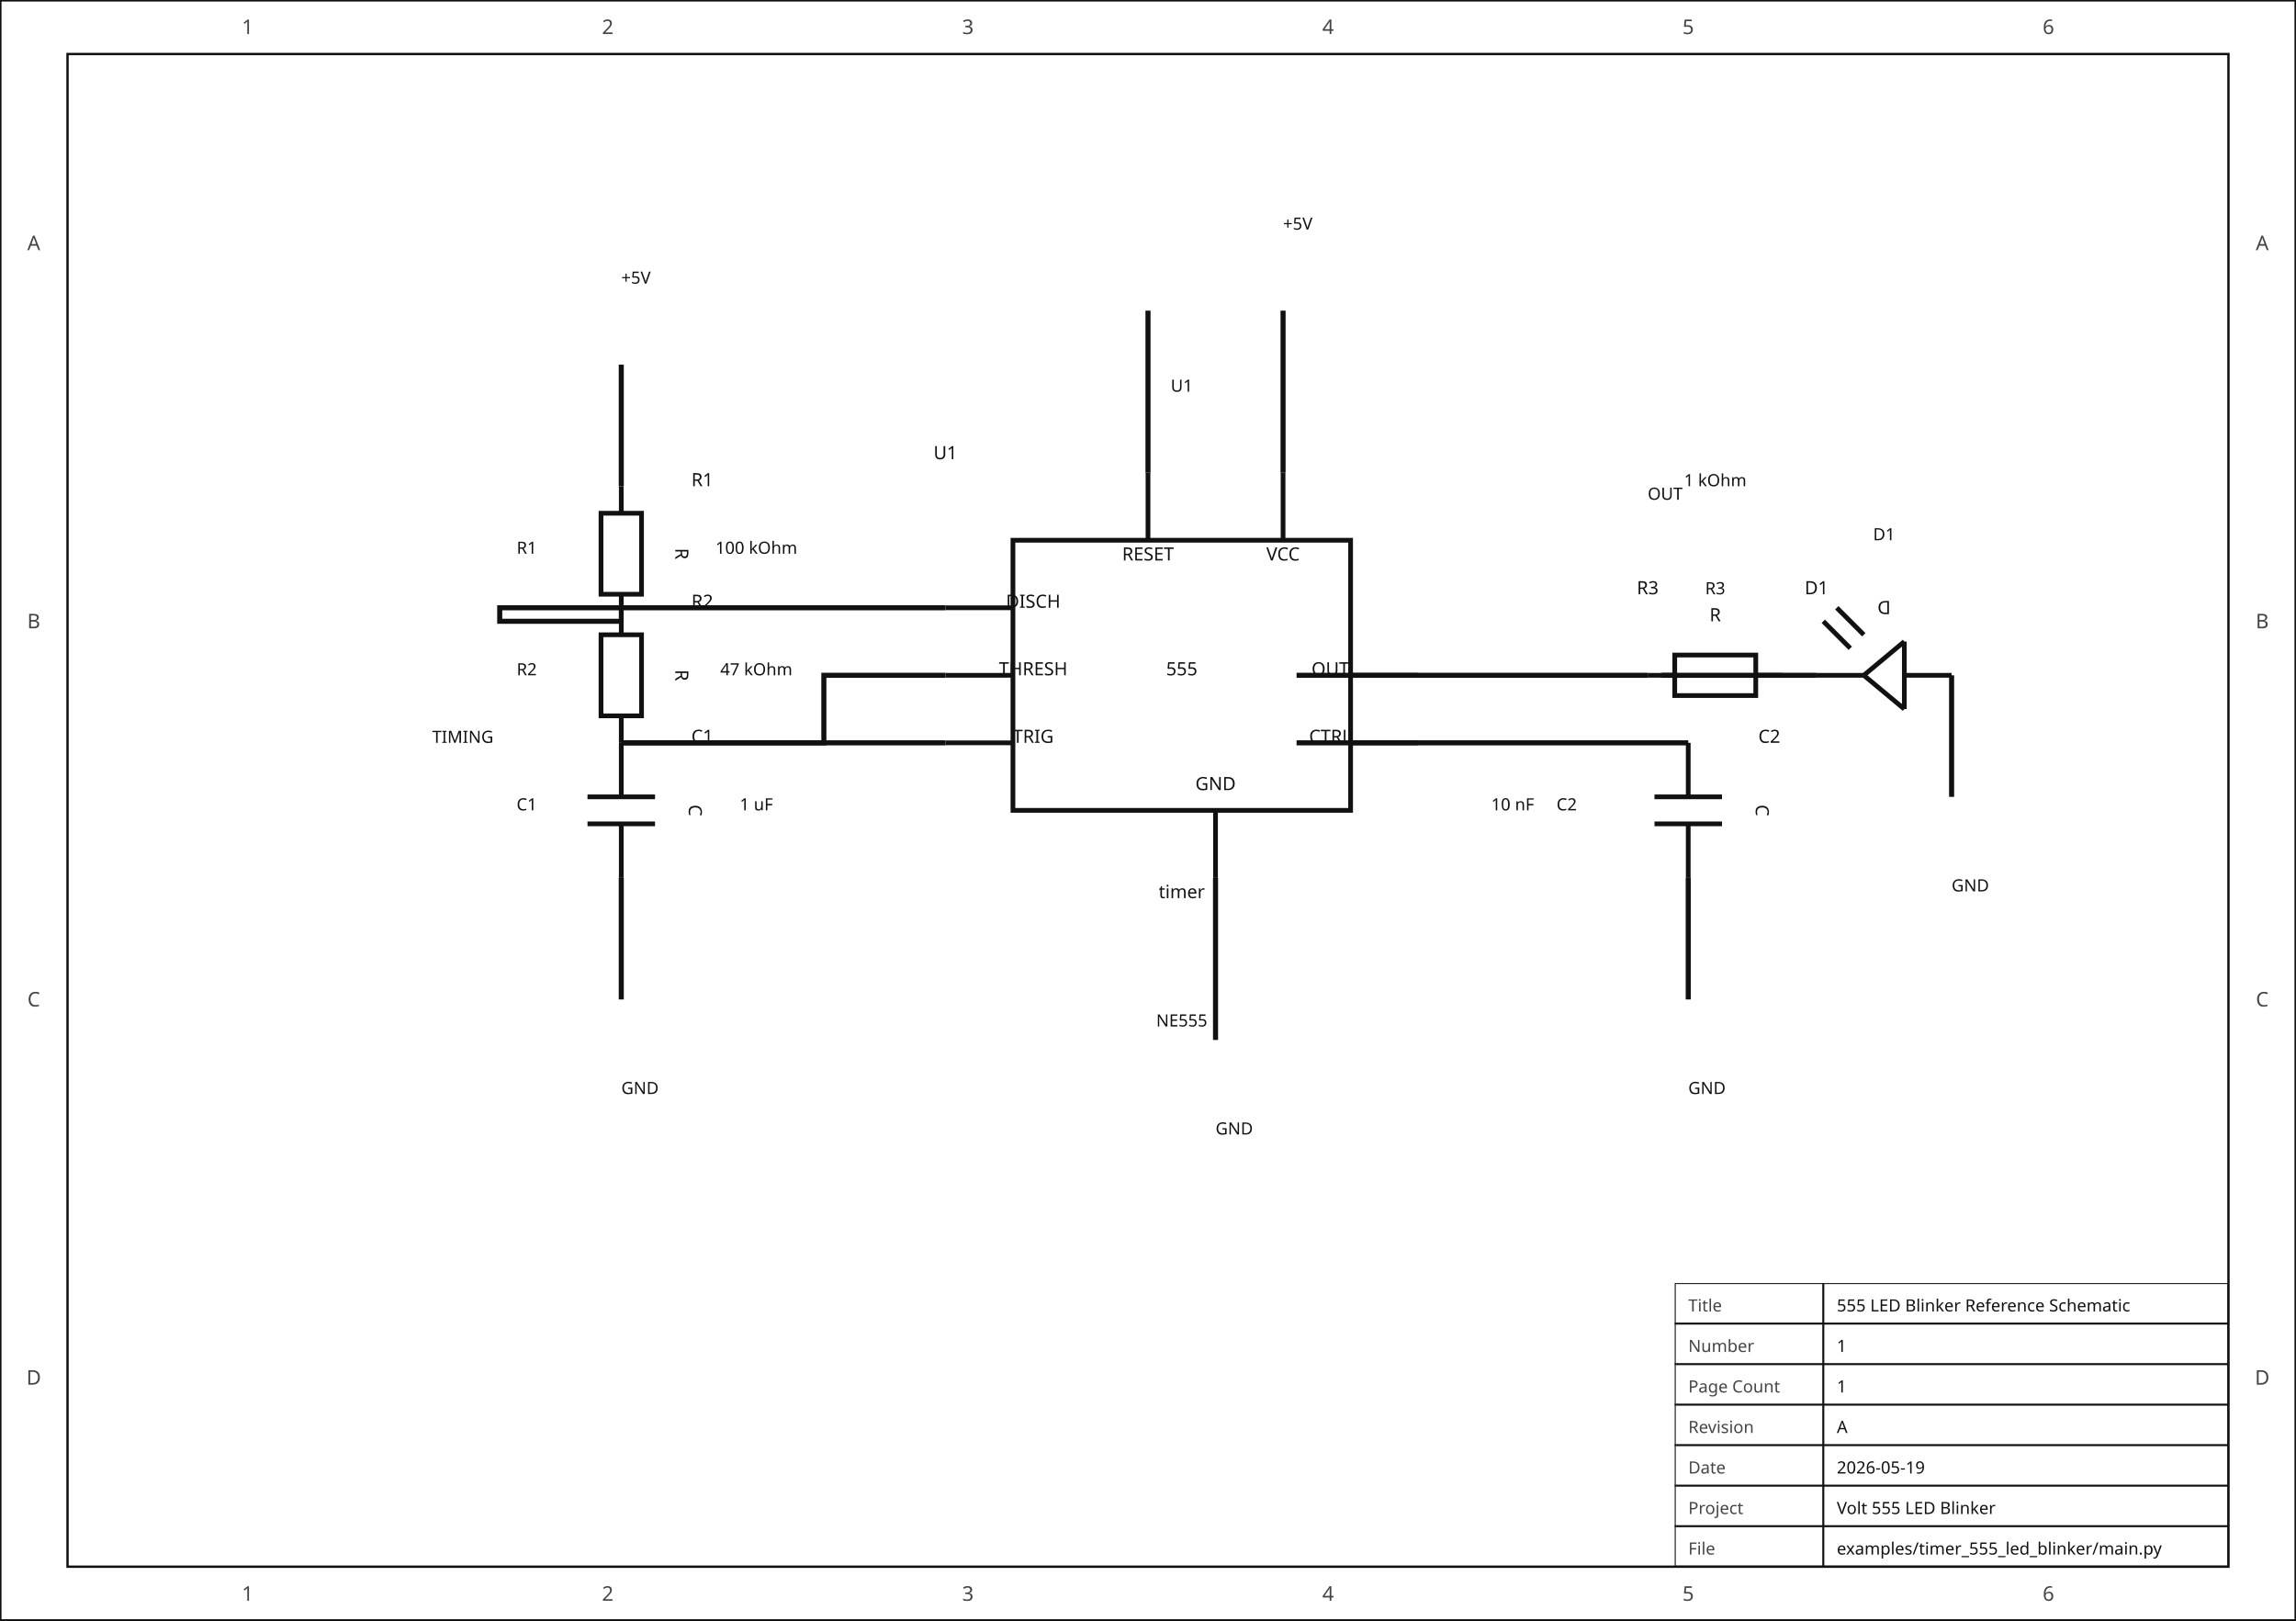
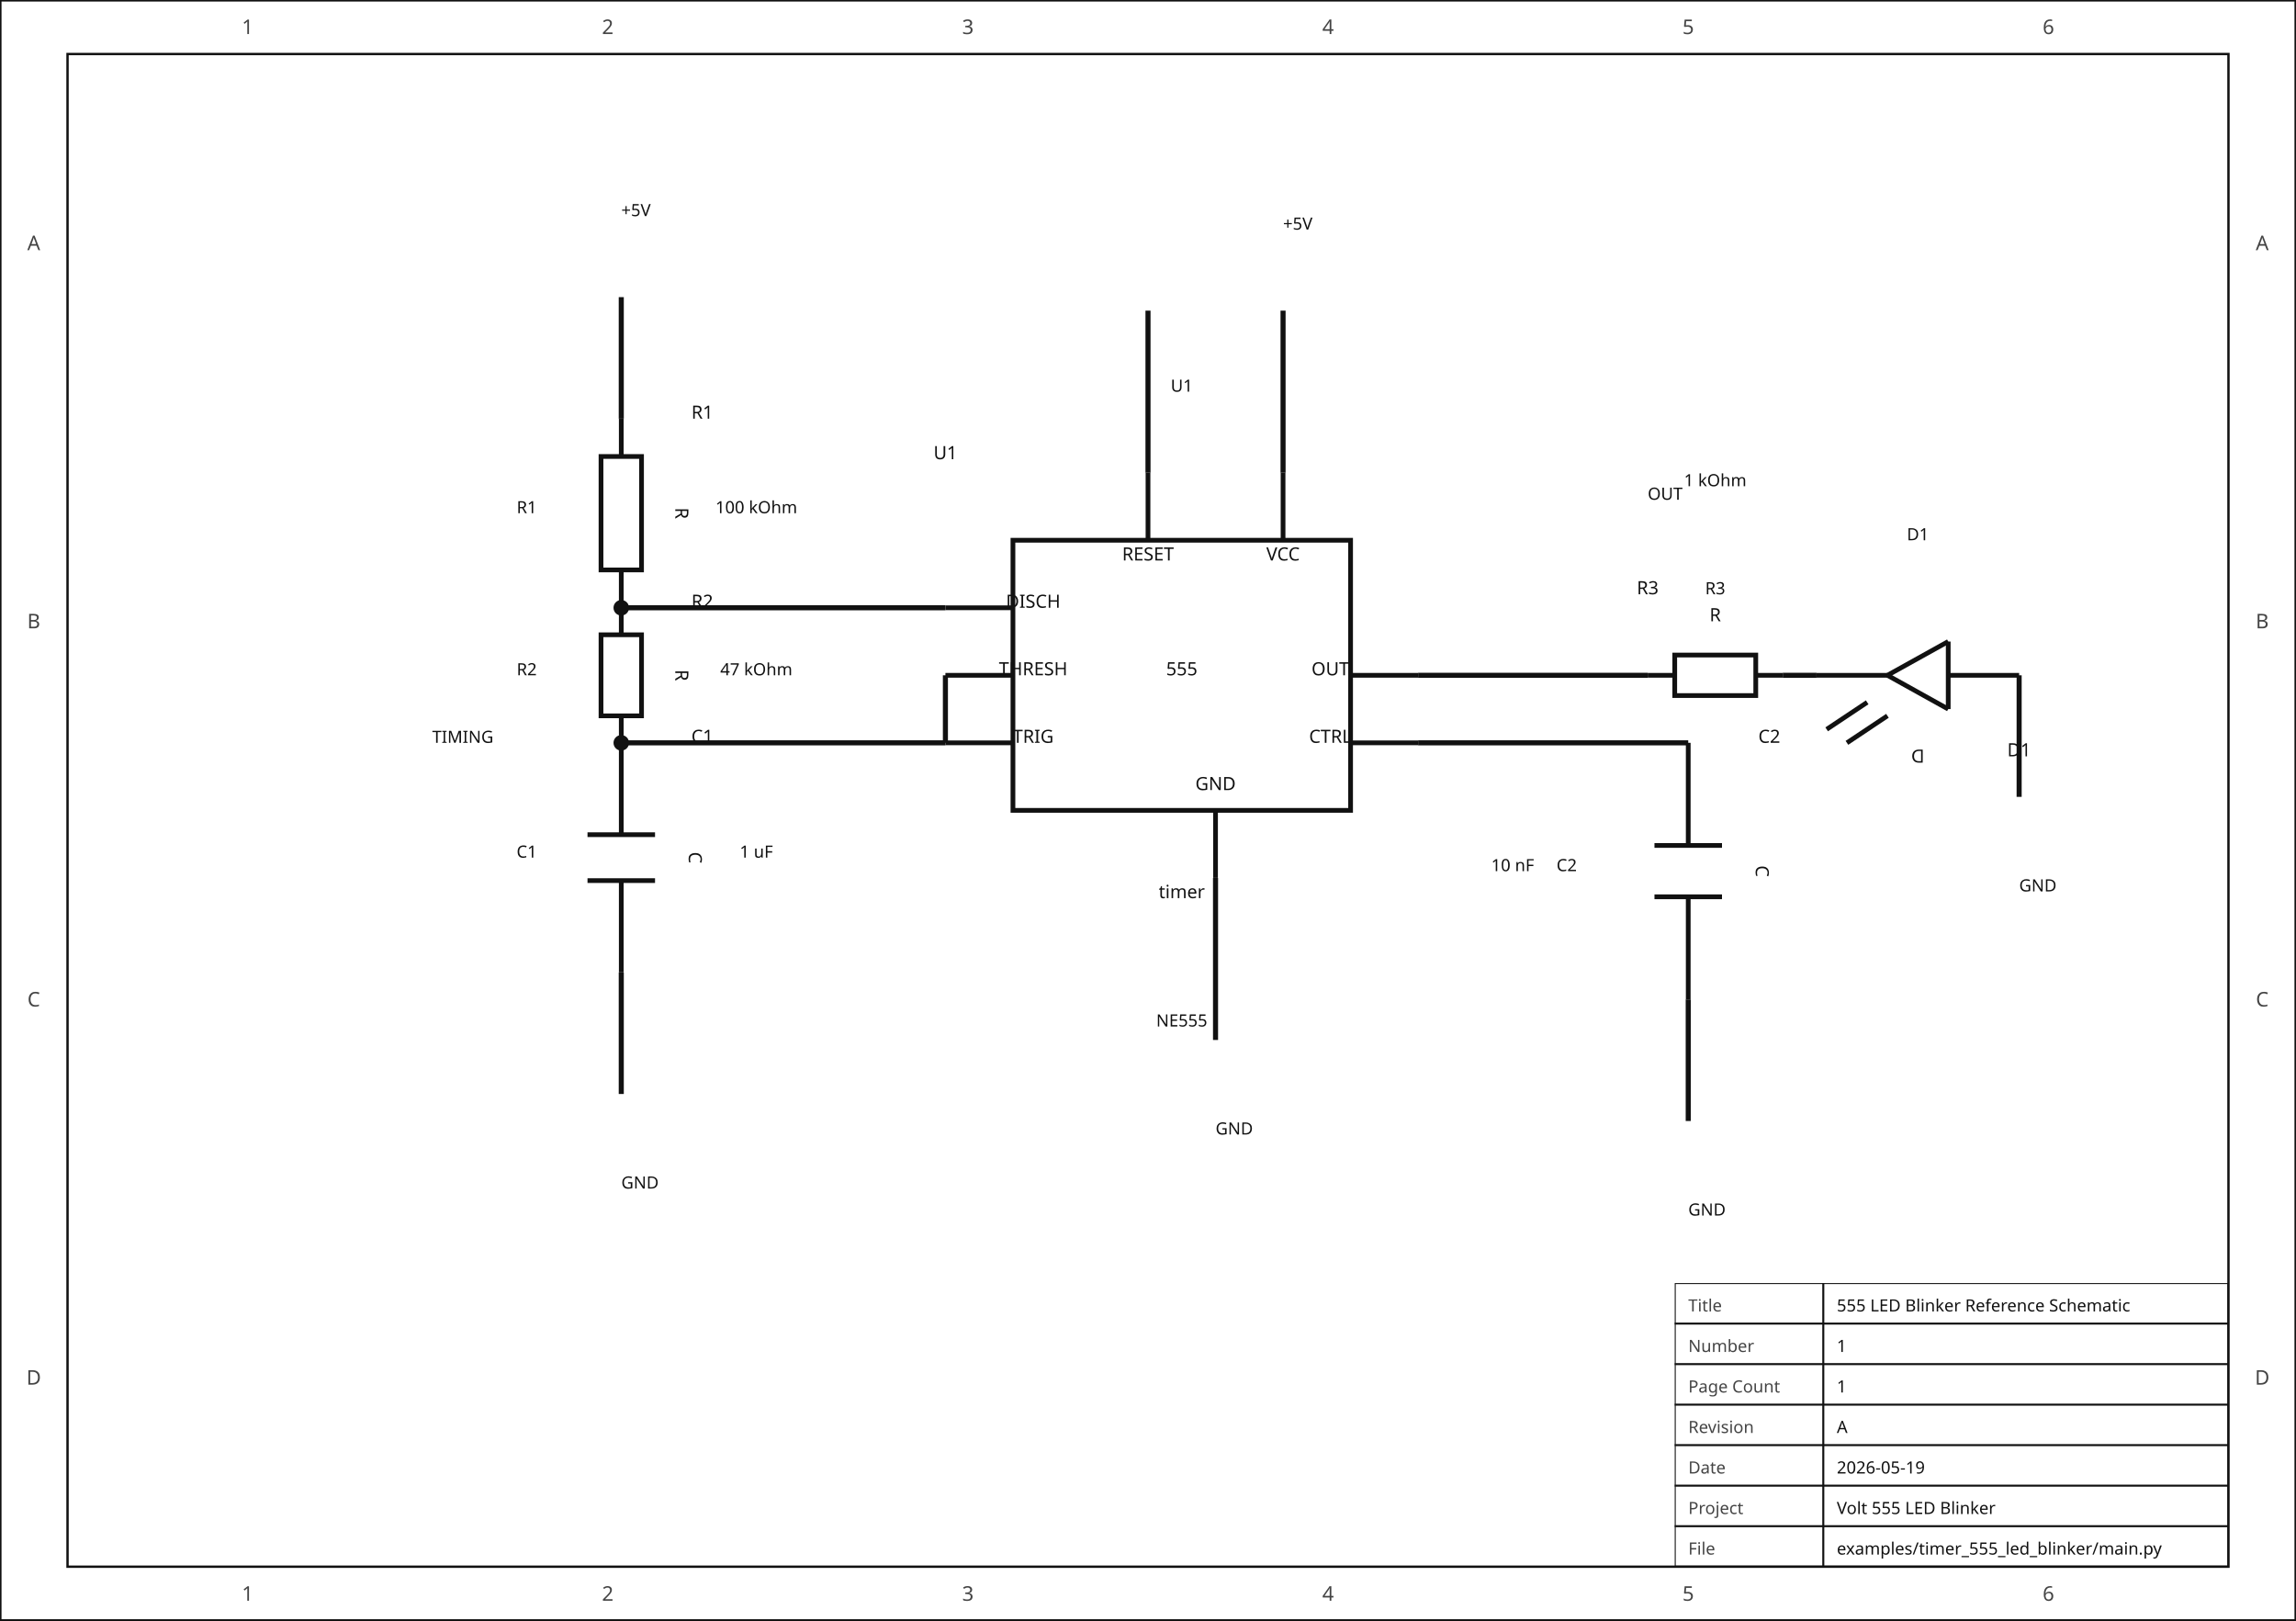
<svg xmlns="http://www.w3.org/2000/svg" viewBox="0 0 340 240" width="340" height="240">
  <style>.document-background,.sheet{fill:#fff;stroke:none}.sheet-border{fill:none;stroke:#111;stroke-width:0.45}.drawing-frame{fill:none;stroke:#111;stroke-width:0.35}.sheet-grid{stroke:none}.sheet-grid-dot{fill:#d7d7d7;stroke:none}.coordinate-zone-label{font:3px sans-serif;fill:#444;text-anchor:middle;dominant-baseline:middle}.sheet-title{font-weight:600}.title-block-outline,.title-block-rule{fill:none;stroke:#111;stroke-width:0.3}.title-block-label{font:2.5px sans-serif;fill:#444;text-anchor:start}.title-block-value{font:2.5px sans-serif;fill:#111;text-anchor:start}.sheet-region-frame{fill:#fff;fill-opacity:0;stroke:#78716c;stroke-width:0.35}.sheet-region-frame.dashed{stroke-dasharray:3 2}.sheet-region-title{font:3.2px sans-serif;fill:#57534e;text-anchor:start;font-weight:600}.wire-run{fill:none;stroke:#111;stroke-width:0.75}.net-label{font:2.5px sans-serif;fill:#111;text-anchor:start}.junction{fill:#111;stroke:none}.power-port-line,.ground-bar{stroke:#111;stroke-width:0.55}.no-connect-line{stroke:#111;stroke-width:0.65}.power-port-shape,.sheet-port-shape{fill:#fff;stroke:#111;stroke-width:0.55}.power-port-label,.sheet-port-label{font:2.45px sans-serif;fill:#111;text-anchor:middle}.symbol-field{font:2.5px sans-serif;fill:#111;text-anchor:middle}.symbol-line,.symbol-rectangle,.symbol-circle,.symbol-arc{fill:none;stroke:#111;stroke-width:0.7}.symbol-text,.reference{font:2.7px sans-serif;fill:#111;text-anchor:middle}</style>
  <rect class="document-background" x="0" y="0" width="340" height="240" />
  <g class="schematic-sheet" data-sheet="sheet:0" transform="translate(0 0)">
    <defs>
      <clipPath id="title-block-clip-sheet-0">
        <rect x="0" y="0" width="82" height="42" />
      </clipPath>
    </defs>
    <rect class="sheet" x="0" y="0" width="340" height="240" />
    <rect class="sheet-border" x="0" y="0" width="340" height="240" />
    <rect class="drawing-frame" x="10" y="8" width="320" height="224" />
    <g class="coordinate-zones">
      <text class="coordinate-zone-label column" x="36.667" y="4">1</text>
      <text class="coordinate-zone-label column" x="36.667" y="236">1</text>
      <text class="coordinate-zone-label column" x="90" y="4">2</text>
      <text class="coordinate-zone-label column" x="90" y="236">2</text>
      <text class="coordinate-zone-label column" x="143.333" y="4">3</text>
      <text class="coordinate-zone-label column" x="143.333" y="236">3</text>
      <text class="coordinate-zone-label column" x="196.667" y="4">4</text>
      <text class="coordinate-zone-label column" x="196.667" y="236">4</text>
      <text class="coordinate-zone-label column" x="250" y="4">5</text>
      <text class="coordinate-zone-label column" x="250" y="236">5</text>
      <text class="coordinate-zone-label column" x="303.333" y="4">6</text>
      <text class="coordinate-zone-label column" x="303.333" y="236">6</text>
      <text class="coordinate-zone-label row" x="5" y="36">A</text>
      <text class="coordinate-zone-label row" x="335" y="36">A</text>
      <text class="coordinate-zone-label row" x="5" y="92">B</text>
      <text class="coordinate-zone-label row" x="335" y="92">B</text>
      <text class="coordinate-zone-label row" x="5" y="148">C</text>
      <text class="coordinate-zone-label row" x="335" y="148">C</text>
      <text class="coordinate-zone-label row" x="5" y="204">D</text>
      <text class="coordinate-zone-label row" x="335" y="204">D</text>
    </g>
    <g class="title-block" transform="translate(248 190)" clip-path="url(#title-block-clip-sheet-0)">
      <rect class="title-block-outline" x="0" y="0" width="82" height="42" />
      <line class="title-block-rule" x1="22" y1="0" x2="22" y2="42" />
      <line class="title-block-rule" x1="0" y1="6" x2="82" y2="6" />
      <line class="title-block-rule" x1="0" y1="12" x2="82" y2="12" />
      <line class="title-block-rule" x1="0" y1="18" x2="82" y2="18" />
      <line class="title-block-rule" x1="0" y1="24" x2="82" y2="24" />
      <line class="title-block-rule" x1="0" y1="30" x2="82" y2="30" />
      <line class="title-block-rule" x1="0" y1="36" x2="82" y2="36" />
      <text class="title-block-label" x="2" y="4.2">Title</text>
      <text class="title-block-value sheet-title" x="24" y="4.2">555 LED Blinker Reference Schematic</text>
      <text class="title-block-label" x="2" y="10.2">Number</text>
      <text class="title-block-value" x="24" y="10.2">1</text>
      <text class="title-block-label" x="2" y="16.2">Page Count</text>
      <text class="title-block-value" x="24" y="16.2">1</text>
      <text class="title-block-label" x="2" y="22.2">Revision</text>
      <text class="title-block-value" x="24" y="22.2">A</text>
      <text class="title-block-label" x="2" y="28.2">Date</text>
      <text class="title-block-value" x="24" y="28.2">2026-05-19</text>
      <text class="title-block-label" x="2" y="34.2">Project</text>
      <text class="title-block-value" x="24" y="34.2">Volt 555 LED Blinker</text>
      <text class="title-block-label" x="2" y="40.2">File</text>
      <text class="title-block-value" x="24" y="40.2">examples/timer_555_led_blinker/main.py</text>
    </g>
    <g class="layer layer-regions">
    </g>
    <g class="layer layer-symbols">
      <g class="symbol-instance" data-component="component:0" data-symbol-definition="symbol_def:0" transform="translate(140 80) rotate(0)">
        <text class="reference" x="0" y="-12">U1</text>
        <rect class="symbol-rectangle" x="10" y="0" width="50" height="40" />
        <text class="symbol-text" x="35" y="20" transform="rotate(0 35 20)">555</text>
        <text class="symbol-text" x="35" y="53" transform="rotate(0 35 53)">timer</text>
        <line class="symbol-line" x1="0" y1="10" x2="10" y2="10" />
        <text class="symbol-text" x="13" y="10" transform="rotate(0 13 10)">DISCH</text>
        <line class="symbol-line" x1="0" y1="20" x2="10" y2="20" />
        <text class="symbol-text" x="13" y="20" transform="rotate(0 13 20)">THRESH</text>
        <line class="symbol-line" x1="0" y1="30" x2="10" y2="30" />
        <text class="symbol-text" x="13" y="30" transform="rotate(0 13 30)">TRIG</text>
        <line class="symbol-line" x1="70" y1="20" x2="60" y2="20" />
        <text class="symbol-text" x="57" y="20" transform="rotate(0 57 20)">OUT</text>
        <line class="symbol-line" x1="70" y1="30" x2="60" y2="30" />
        <text class="symbol-text" x="57" y="30" transform="rotate(0 57 30)">CTRL</text>
        <line class="symbol-line" x1="30" y1="-10" x2="30" y2="0" />
        <text class="symbol-text" x="30" y="3" transform="rotate(0 30 3)">RESET</text>
        <line class="symbol-line" x1="50" y1="-10" x2="50" y2="0" />
        <text class="symbol-text" x="50" y="3" transform="rotate(0 50 3)">VCC</text>
        <line class="symbol-line" x1="40" y1="50" x2="40" y2="40" />
        <text class="symbol-text" x="40" y="37" transform="rotate(0 40 37)">GND</text>
      </g>
-       <g class="symbol-instance" data-component="component:1" data-symbol-definition="symbol_def:1" transform="translate(92 72) rotate(90)">
+       <g class="symbol-instance" data-component="component:1" data-symbol-definition="symbol_def:1" transform="translate(92 62) rotate(90)">
        <text class="reference" x="0" y="-12" transform="rotate(-90 0 -12)">R1</text>
-         <line class="symbol-line" x1="0" y1="0" x2="4" y2="0" />
-         <rect class="symbol-rectangle" x="4" y="-3" width="12" height="6" />
-         <line class="symbol-line" x1="16" y1="0" x2="20" y2="0" />
-         <text class="symbol-text" x="10" y="-8" transform="rotate(0 10 -8)">R</text>
+         <line class="symbol-line" x1="0" y1="0" x2="5.6" y2="0" />
+         <rect class="symbol-rectangle" x="5.6" y="-3" width="16.8" height="6" />
+         <line class="symbol-line" x1="22.4" y1="0" x2="28" y2="0" />
+         <text class="symbol-text" x="14" y="-8" transform="rotate(0 14 -8)">R</text>
      </g>
-       <g class="symbol-instance" data-component="component:2" data-symbol-definition="symbol_def:1" transform="translate(92 90) rotate(90)">
+       <g class="symbol-instance" data-component="component:2" data-symbol-definition="symbol_def:2" transform="translate(92 90) rotate(90)">
        <text class="reference" x="0" y="-12" transform="rotate(-90 0 -12)">R2</text>
        <line class="symbol-line" x1="0" y1="0" x2="4" y2="0" />
        <rect class="symbol-rectangle" x="4" y="-3" width="12" height="6" />
        <line class="symbol-line" x1="16" y1="0" x2="20" y2="0" />
        <text class="symbol-text" x="10" y="-8" transform="rotate(0 10 -8)">R</text>
      </g>
-       <g class="symbol-instance" data-component="component:3" data-symbol-definition="symbol_def:2" transform="translate(92 110) rotate(90)">
+       <g class="symbol-instance" data-component="component:3" data-symbol-definition="symbol_def:3" transform="translate(92 110) rotate(90)">
        <text class="reference" x="0" y="-12" transform="rotate(-90 0 -12)">C1</text>
-         <line class="symbol-line" x1="0" y1="0" x2="8" y2="0" />
-         <line class="symbol-line" x1="8" y1="-5" x2="8" y2="5" />
-         <line class="symbol-line" x1="12" y1="-5" x2="12" y2="5" />
-         <line class="symbol-line" x1="12" y1="0" x2="20" y2="0" />
-         <text class="symbol-text" x="10" y="-10" transform="rotate(0 10 -10)">C</text>
+         <line class="symbol-line" x1="0" y1="0" x2="13.6" y2="0" />
+         <line class="symbol-line" x1="13.6" y1="-5" x2="13.6" y2="5" />
+         <line class="symbol-line" x1="20.4" y1="-5" x2="20.4" y2="5" />
+         <line class="symbol-line" x1="20.4" y1="0" x2="34" y2="0" />
+         <text class="symbol-text" x="17" y="-10" transform="rotate(0 17 -10)">C</text>
      </g>
-       <g class="symbol-instance" data-component="component:4" data-symbol-definition="symbol_def:2" transform="translate(250 110) rotate(90)">
+       <g class="symbol-instance" data-component="component:4" data-symbol-definition="symbol_def:4" transform="translate(250 110) rotate(90)">
        <text class="reference" x="0" y="-12" transform="rotate(-90 0 -12)">C2</text>
-         <line class="symbol-line" x1="0" y1="0" x2="8" y2="0" />
-         <line class="symbol-line" x1="8" y1="-5" x2="8" y2="5" />
-         <line class="symbol-line" x1="12" y1="-5" x2="12" y2="5" />
-         <line class="symbol-line" x1="12" y1="0" x2="20" y2="0" />
-         <text class="symbol-text" x="10" y="-10" transform="rotate(0 10 -10)">C</text>
+         <line class="symbol-line" x1="0" y1="0" x2="15.2" y2="0" />
+         <line class="symbol-line" x1="15.2" y1="-5" x2="15.2" y2="5" />
+         <line class="symbol-line" x1="22.8" y1="-5" x2="22.8" y2="5" />
+         <line class="symbol-line" x1="22.8" y1="0" x2="38" y2="0" />
+         <text class="symbol-text" x="19" y="-10" transform="rotate(0 19 -10)">C</text>
      </g>
-       <g class="symbol-instance" data-component="component:5" data-symbol-definition="symbol_def:1" transform="translate(244 100) rotate(0)">
+       <g class="symbol-instance" data-component="component:5" data-symbol-definition="symbol_def:2" transform="translate(244 100) rotate(0)">
        <text class="reference" x="0" y="-12">R3</text>
        <line class="symbol-line" x1="0" y1="0" x2="4" y2="0" />
        <rect class="symbol-rectangle" x="4" y="-3" width="12" height="6" />
        <line class="symbol-line" x1="16" y1="0" x2="20" y2="0" />
        <text class="symbol-text" x="10" y="-8" transform="rotate(0 10 -8)">R</text>
      </g>
-       <g class="symbol-instance" data-component="component:6" data-symbol-definition="symbol_def:3" transform="translate(269 100) rotate(0)">
-         <text class="reference" x="0" y="-12">D1</text>
-         <line class="symbol-line" x1="20" y1="0" x2="13" y2="0" />
-         <line class="symbol-line" x1="13" y1="-5" x2="13" y2="5" />
-         <line class="symbol-line" x1="13" y1="-5" x2="7" y2="0" />
-         <line class="symbol-line" x1="13" y1="5" x2="7" y2="0" />
-         <line class="symbol-line" x1="7" y1="0" x2="0" y2="0" />
-         <text class="symbol-text" x="10" y="-11" transform="rotate(180 10 -11)">D</text>
-         <line class="symbol-line" x1="7" y1="-6" x2="3" y2="-10" />
-         <line class="symbol-line" x1="5" y1="-4" x2="1" y2="-8" />
+       <g class="symbol-instance" data-component="component:6" data-symbol-definition="symbol_def:5" transform="translate(299 100) rotate(180)">
+         <text class="reference" x="0" y="-12" transform="rotate(-180 0 -12)">D1</text>
+         <line class="symbol-line" x1="0" y1="0" x2="10.5" y2="0" />
+         <line class="symbol-line" x1="10.5" y1="-5" x2="10.5" y2="5" />
+         <line class="symbol-line" x1="10.5" y1="-5" x2="19.5" y2="0" />
+         <line class="symbol-line" x1="10.5" y1="5" x2="19.5" y2="0" />
+         <line class="symbol-line" x1="19.5" y1="0" x2="30" y2="0" />
+         <text class="symbol-text" x="15" y="-11" transform="rotate(0 15 -11)">D</text>
+         <line class="symbol-line" x1="19.5" y1="-6" x2="25.5" y2="-10" />
+         <line class="symbol-line" x1="22.5" y1="-4" x2="28.5" y2="-8" />
      </g>
    </g>
    <g class="layer layer-wires">
      <polyline class="wire-run" data-net="net:0" points="190,70 190,46" />
      <polyline class="wire-run" data-net="net:0" points="170,70 170,46" />
-       <polyline class="wire-run" data-net="net:0" points="92,72 92,54" />
+       <polyline class="wire-run" data-net="net:0" points="92,62 92,44" />
+       <polyline class="wire-run" data-net="net:2" points="140,90 92,90" />
+       <polyline class="wire-run" data-net="net:3" points="140,100 140,110" />
+       <polyline class="wire-run" data-net="net:3" points="140,110 92,110" />
+       <polyline class="wire-run" data-net="net:4" points="210,110 250,110" />
+       <polyline class="wire-run" data-net="net:5" points="210,100 244,100" />
+       <polyline class="wire-run" data-net="net:6" points="264,100 269,100" />
      <polyline class="wire-run" data-net="net:1" points="180,130 180,154" />
-       <polyline class="wire-run" data-net="net:1" points="92,130 92,148" />
-       <polyline class="wire-run" data-net="net:1" points="250,130 250,148" />
-       <polyline class="wire-run" data-net="net:1" points="289,100 289,118" />
-       <polyline class="wire-run" data-net="net:2" points="140,90 122,90 92,90" />
-       <polyline class="wire-run" data-net="net:2" points="92,92 74,92 74,90 92,90" />
-       <polyline class="wire-run" data-net="net:3" points="140,100 122,100 122,110 92,110" />
-       <polyline class="wire-run" data-net="net:3" points="140,110 122,110 92,110" />
-       <polyline class="wire-run" data-net="net:4" points="210,110 192,110 250,110" />
-       <polyline class="wire-run" data-net="net:5" points="210,100 192,100 244,100" />
-       <polyline class="wire-run" data-net="net:6" points="264,100 246,100 269,100" />
+       <polyline class="wire-run" data-net="net:1" points="92,144 92,162" />
+       <polyline class="wire-run" data-net="net:1" points="250,148 250,166" />
+       <polyline class="wire-run" data-net="net:1" points="299,100 299,118" />
    </g>
    <g class="layer layer-junctions">
+       <circle class="junction" data-net="net:2" cx="92" cy="90" r="1.15" />
+       <circle class="junction" data-net="net:3" cx="92" cy="110" r="1.15" />
    </g>
    <g class="layer layer-ports">
    </g>
    <g class="layer layer-labels">
      <text class="net-label" data-net="net:3" x="64" y="110" transform="rotate(0 64 110)">TIMING</text>
      <text class="net-label" data-net="net:5" x="244" y="74" transform="rotate(0 244 74)">OUT</text>
      <text class="net-label" data-net="net:0" x="190" y="34" transform="rotate(0 190 34)">+5V</text>
-       <text class="net-label" data-net="net:0" x="92" y="42" transform="rotate(0 92 42)">+5V</text>
+       <text class="net-label" data-net="net:0" x="92" y="32" transform="rotate(0 92 32)">+5V</text>
      <text class="net-label" data-net="net:1" x="180" y="168" transform="rotate(0 180 168)">GND</text>
-       <text class="net-label" data-net="net:1" x="92" y="162" transform="rotate(0 92 162)">GND</text>
-       <text class="net-label" data-net="net:1" x="250" y="162" transform="rotate(0 250 162)">GND</text>
-       <text class="net-label" data-net="net:1" x="289" y="132" transform="rotate(0 289 132)">GND</text>
+       <text class="net-label" data-net="net:1" x="92" y="176" transform="rotate(0 92 176)">GND</text>
+       <text class="net-label" data-net="net:1" x="250" y="180" transform="rotate(0 250 180)">GND</text>
+       <text class="net-label" data-net="net:1" x="299" y="132" transform="rotate(0 299 132)">GND</text>
    </g>
    <g class="layer layer-fields">
      <text class="symbol-field" data-symbol-instance="symbol_instance:0" data-field="reference" x="175" y="58" transform="rotate(0 175 58)">U1</text>
      <text class="symbol-field" data-symbol-instance="symbol_instance:0" data-field="value" x="175" y="152" transform="rotate(0 175 152)">NE555</text>
-       <text class="symbol-field" data-symbol-instance="symbol_instance:1" data-field="reference" x="78" y="82" transform="rotate(0 78 82)">R1</text>
-       <text class="symbol-field" data-symbol-instance="symbol_instance:1" data-field="value" x="112" y="82" transform="rotate(0 112 82)">100 kOhm</text>
+       <text class="symbol-field" data-symbol-instance="symbol_instance:1" data-field="reference" x="78" y="76" transform="rotate(0 78 76)">R1</text>
+       <text class="symbol-field" data-symbol-instance="symbol_instance:1" data-field="value" x="112" y="76" transform="rotate(0 112 76)">100 kOhm</text>
      <text class="symbol-field" data-symbol-instance="symbol_instance:2" data-field="reference" x="78" y="100" transform="rotate(0 78 100)">R2</text>
      <text class="symbol-field" data-symbol-instance="symbol_instance:2" data-field="value" x="112" y="100" transform="rotate(0 112 100)">47 kOhm</text>
-       <text class="symbol-field" data-symbol-instance="symbol_instance:3" data-field="reference" x="78" y="120" transform="rotate(0 78 120)">C1</text>
-       <text class="symbol-field" data-symbol-instance="symbol_instance:3" data-field="value" x="112" y="120" transform="rotate(0 112 120)">1 uF</text>
-       <text class="symbol-field" data-symbol-instance="symbol_instance:4" data-field="reference" x="232" y="120" transform="rotate(0 232 120)">C2</text>
-       <text class="symbol-field" data-symbol-instance="symbol_instance:4" data-field="value" x="224" y="120" transform="rotate(0 224 120)">10 nF</text>
+       <text class="symbol-field" data-symbol-instance="symbol_instance:3" data-field="reference" x="78" y="127" transform="rotate(0 78 127)">C1</text>
+       <text class="symbol-field" data-symbol-instance="symbol_instance:3" data-field="value" x="112" y="127" transform="rotate(0 112 127)">1 uF</text>
+       <text class="symbol-field" data-symbol-instance="symbol_instance:4" data-field="reference" x="232" y="129" transform="rotate(0 232 129)">C2</text>
+       <text class="symbol-field" data-symbol-instance="symbol_instance:4" data-field="value" x="224" y="129" transform="rotate(0 224 129)">10 nF</text>
      <text class="symbol-field" data-symbol-instance="symbol_instance:5" data-field="reference" x="254" y="88" transform="rotate(0 254 88)">R3</text>
      <text class="symbol-field" data-symbol-instance="symbol_instance:5" data-field="value" x="254" y="72" transform="rotate(0 254 72)">1 kOhm</text>
-       <text class="symbol-field" data-symbol-instance="symbol_instance:6" data-field="reference" x="279" y="80" transform="rotate(0 279 80)">D1</text>
+       <text class="symbol-field" data-symbol-instance="symbol_instance:6" data-field="reference" x="284" y="80" transform="rotate(0 284 80)">D1</text>
    </g>
  </g>
</svg>
